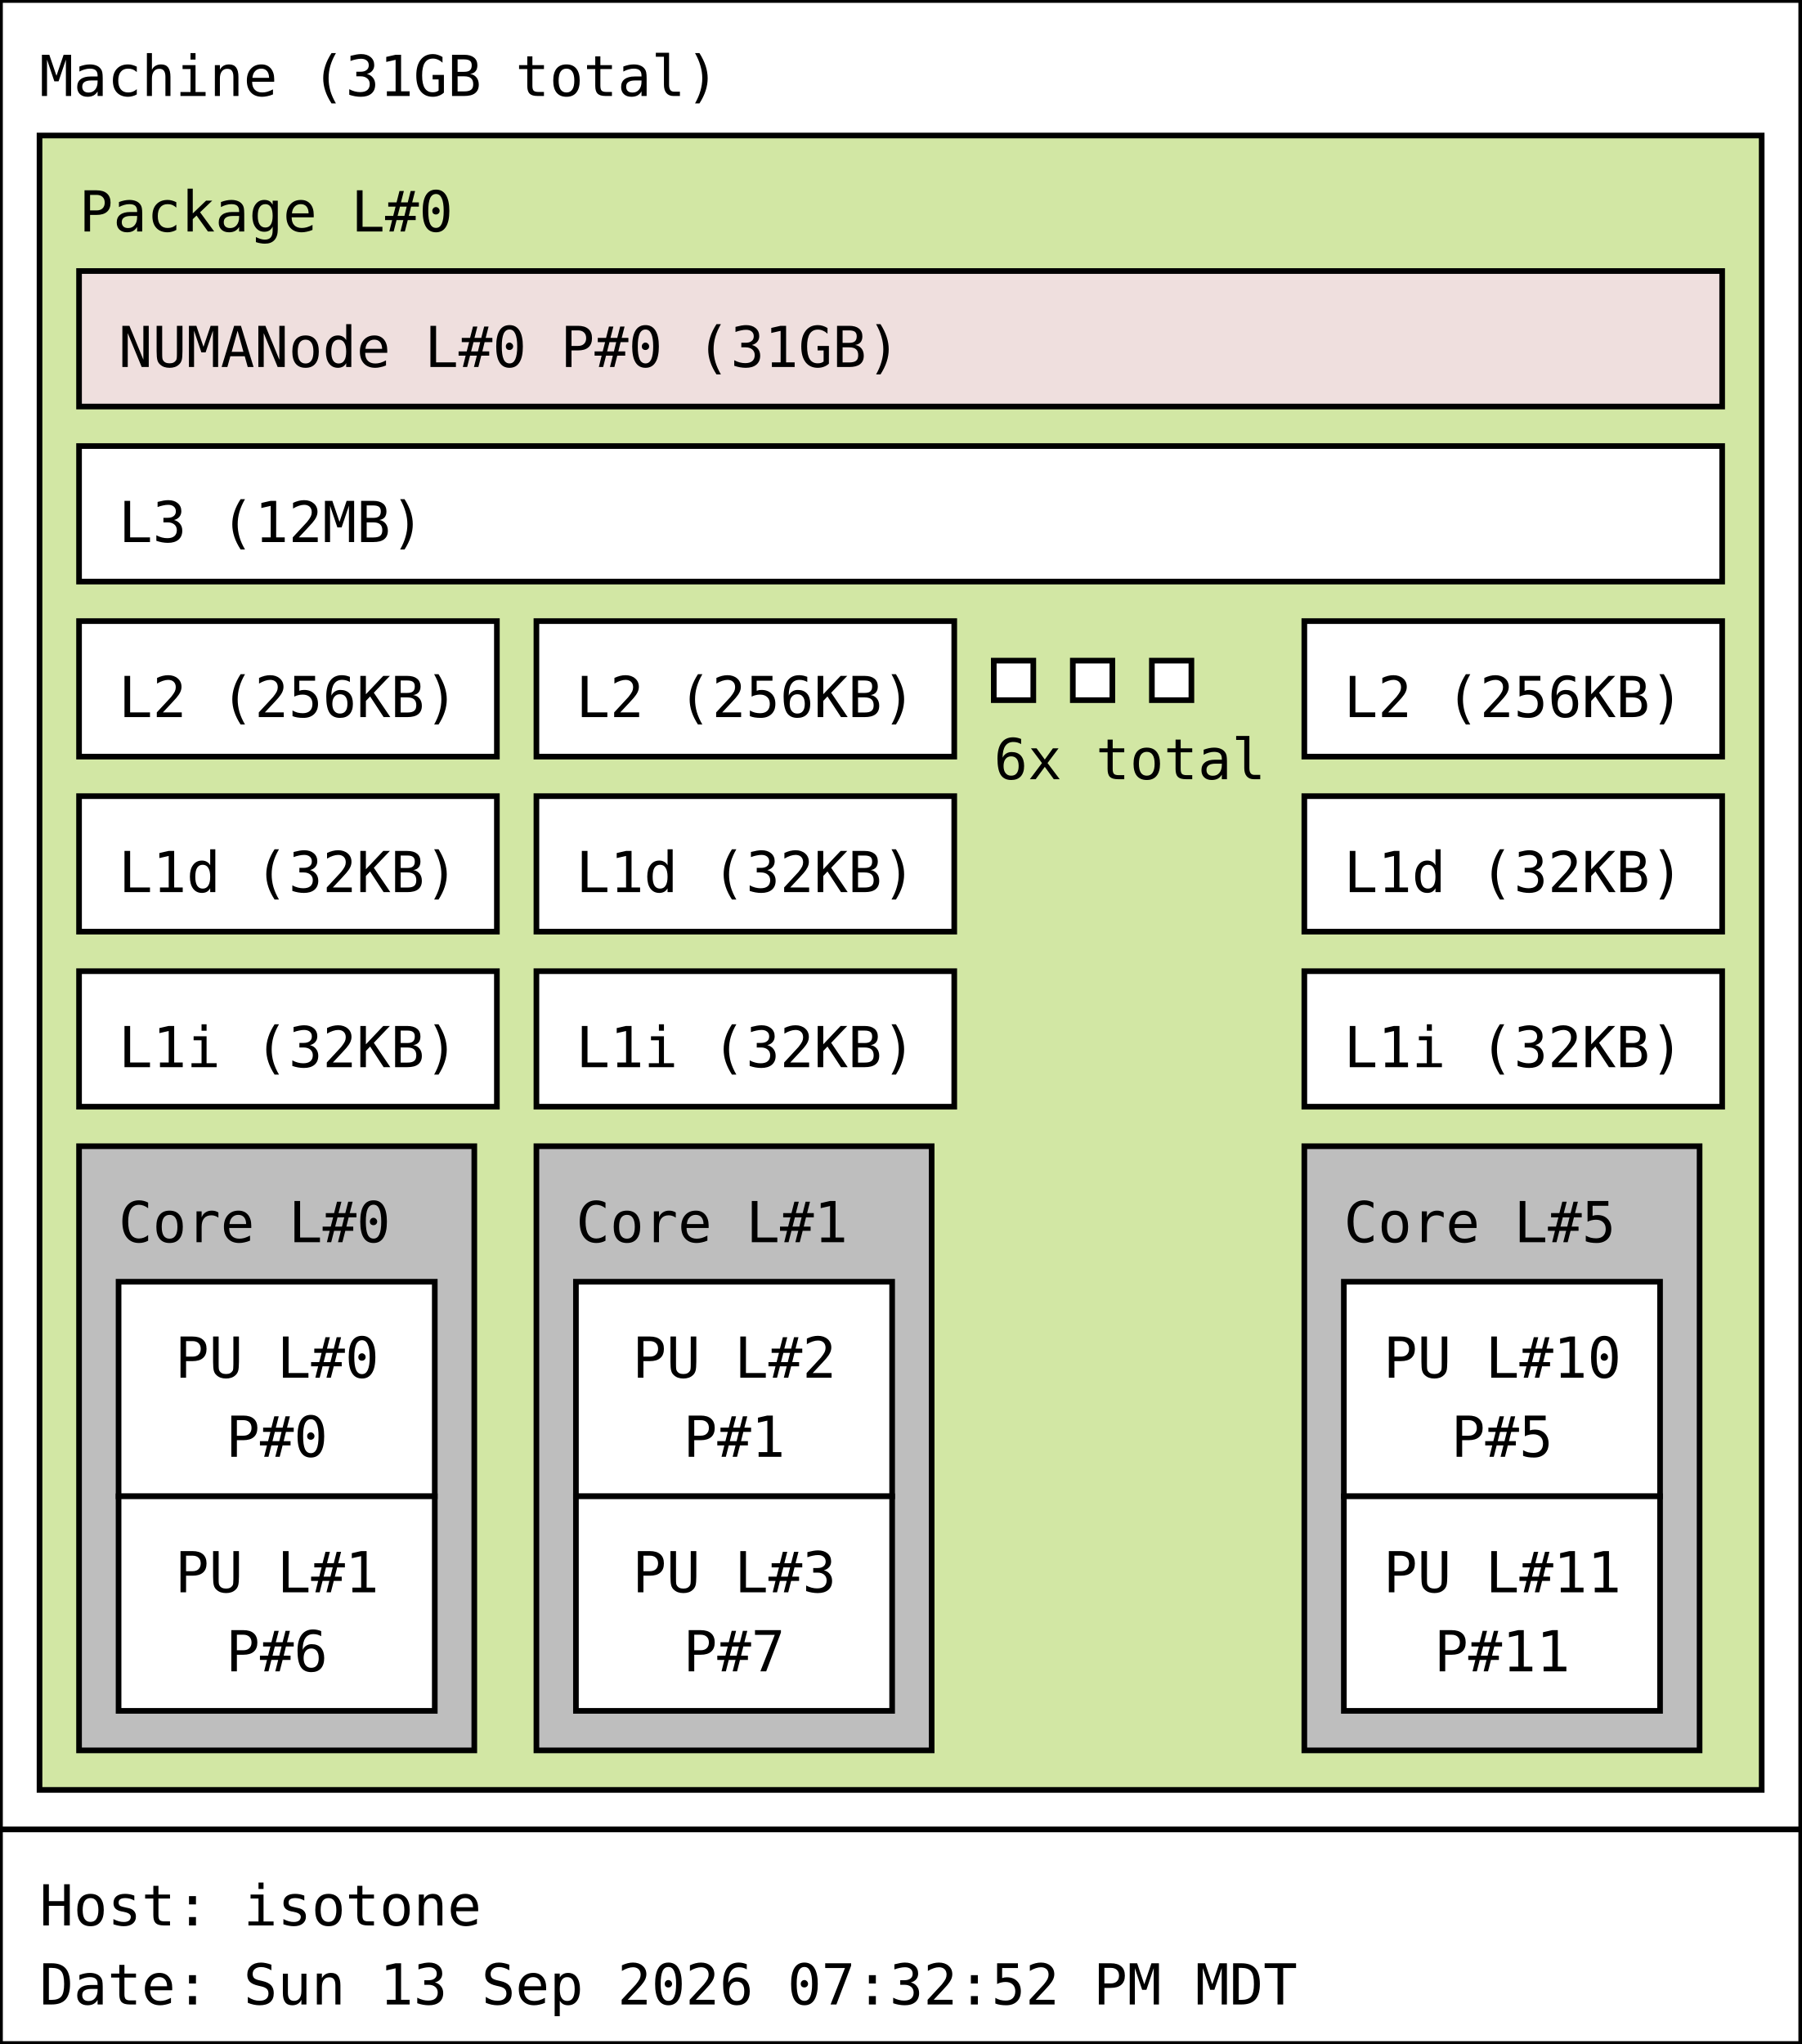
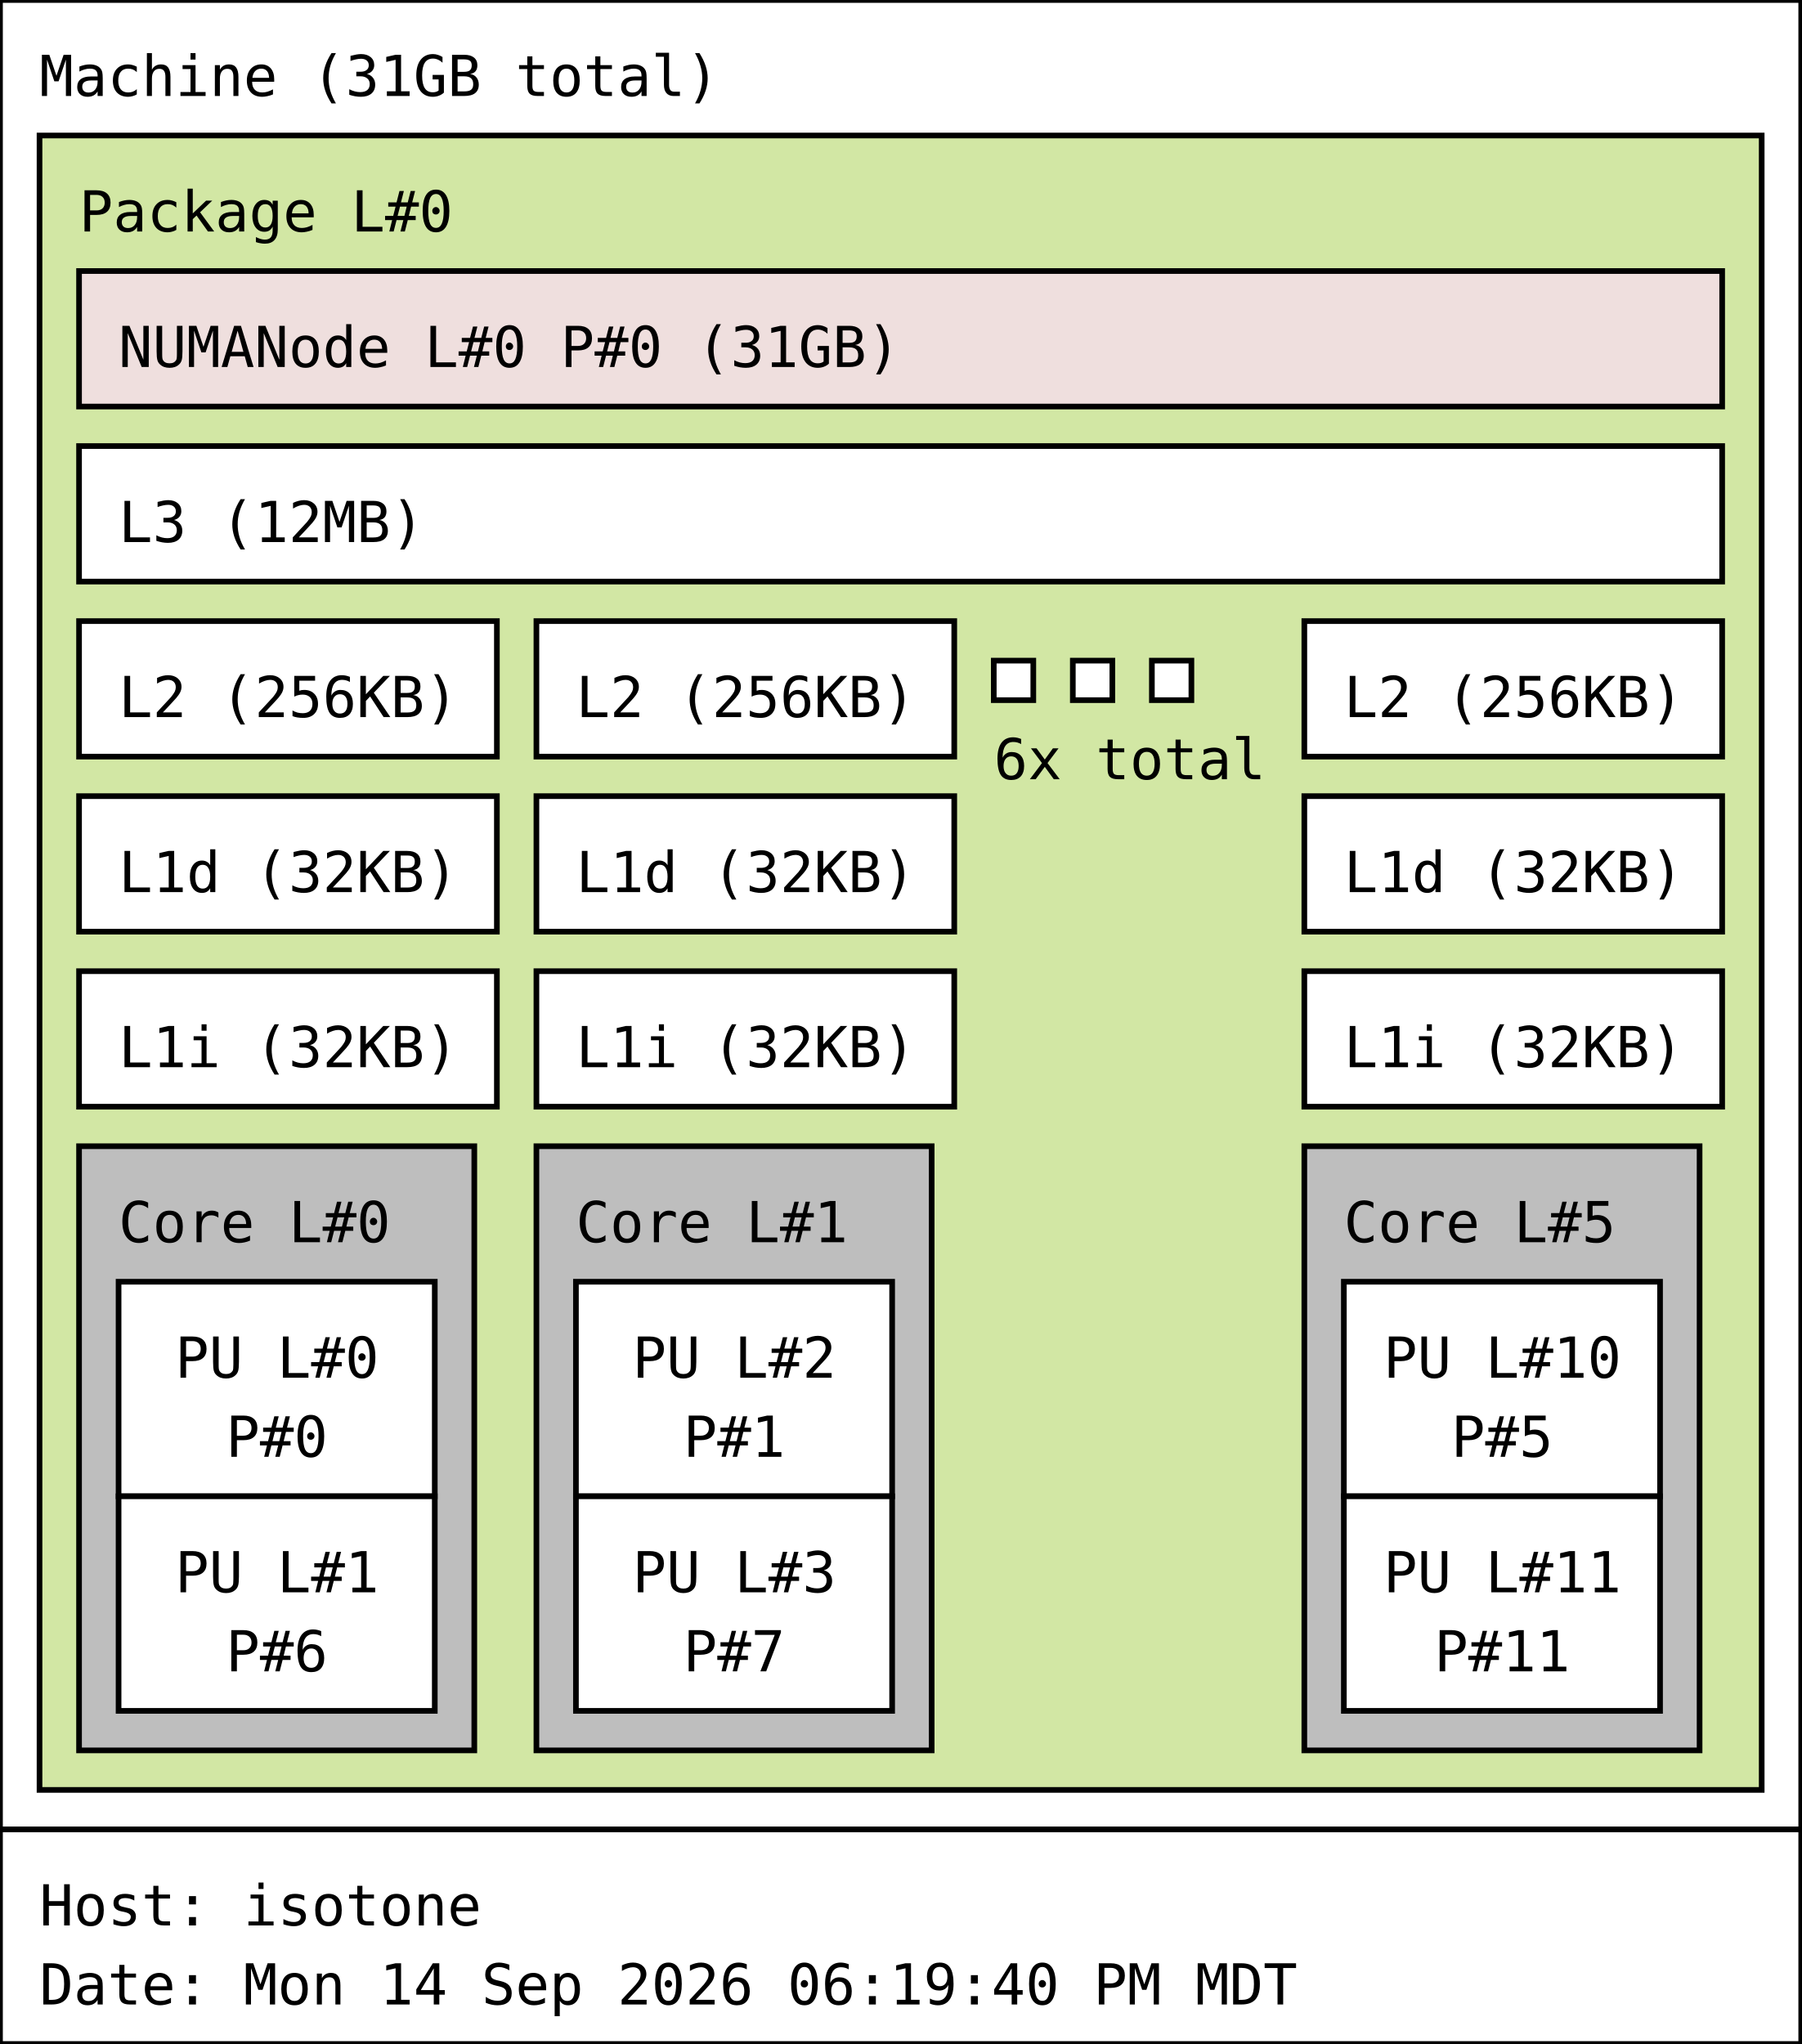
<svg xmlns="http://www.w3.org/2000/svg" width="319px" height="362px" viewBox="0 0 319px 362px" version="1.1">
  <rect id="Machine_0_rect" class="Machine" x="0" y="0" width="319" height="324" fill="rgb(255,255,255)" stroke="rgb(0,0,0)" stroke-width="1" />
  <text id="Machine_0_text" class="Machine" font-family="Monospace" x="7" y="17" fill="rgb(0,0,0)" font-size="10px">Machine (31GB total)</text>
  <rect id="Package_0_rect" class="Package" x="7" y="24" width="305" height="293" fill="rgb(210,231,164)" stroke="rgb(0,0,0)" stroke-width="1" />
  <text id="Package_0_text" class="Package" font-family="Monospace" x="14" y="41" fill="rgb(0,0,0)" font-size="10px">Package L#0</text>
  <rect id="L3_0_rect" class="L3" x="14" y="79" width="291" height="24" fill="rgb(255,255,255)" stroke="rgb(0,0,0)" stroke-width="1" />
  <text id="L3_0_text" class="L3" font-family="Monospace" x="21" y="96" fill="rgb(0,0,0)" font-size="10px">L3 (12MB)</text>
  <rect id="L2_0_rect" class="L2" x="14" y="110" width="74" height="24" fill="rgb(255,255,255)" stroke="rgb(0,0,0)" stroke-width="1" />
  <text id="L2_0_text" class="L2" font-family="Monospace" x="21" y="127" fill="rgb(0,0,0)" font-size="10px">L2 (256KB)</text>
  <rect id="L1d_0_rect" class="L1d" x="14" y="141" width="74" height="24" fill="rgb(255,255,255)" stroke="rgb(0,0,0)" stroke-width="1" />
  <text id="L1d_0_text" class="L1d" font-family="Monospace" x="21" y="158" fill="rgb(0,0,0)" font-size="10px">L1d (32KB)</text>
  <rect id="L1i_0_rect" class="L1i" x="14" y="172" width="74" height="24" fill="rgb(255,255,255)" stroke="rgb(0,0,0)" stroke-width="1" />
  <text id="L1i_0_text" class="L1i" font-family="Monospace" x="21" y="189" fill="rgb(0,0,0)" font-size="10px">L1i (32KB)</text>
  <rect id="Core_0_rect" class="Core" x="14" y="203" width="70" height="107" fill="rgb(190,190,190)" stroke="rgb(0,0,0)" stroke-width="1" />
  <text id="Core_0_text" class="Core" font-family="Monospace" x="21" y="220" fill="rgb(0,0,0)" font-size="10px">Core L#0</text>
  <rect id="PU_0_rect" class="PU" x="21" y="227" width="56" height="38" fill="rgb(255,255,255)" stroke="rgb(0,0,0)" stroke-width="1" />
  <text id="PU_0_text" class="PU" font-family="Monospace" x="31" y="244" fill="rgb(0,0,0)" font-size="10px">PU L#0</text>
  <text id="PU_0_text_1" class="PU" font-family="Monospace" x="40" y="258" fill="rgb(0,0,0)" font-size="10px">P#0</text>
  <rect id="PU_1_rect" class="PU" x="21" y="265" width="56" height="38" fill="rgb(255,255,255)" stroke="rgb(0,0,0)" stroke-width="1" />
  <text id="PU_1_text" class="PU" font-family="Monospace" x="31" y="282" fill="rgb(0,0,0)" font-size="10px">PU L#1</text>
  <text id="PU_1_text_1" class="PU" font-family="Monospace" x="40" y="296" fill="rgb(0,0,0)" font-size="10px">P#6</text>
  <rect id="L2_1_rect" class="L2" x="95" y="110" width="74" height="24" fill="rgb(255,255,255)" stroke="rgb(0,0,0)" stroke-width="1" />
  <text id="L2_1_text" class="L2" font-family="Monospace" x="102" y="127" fill="rgb(0,0,0)" font-size="10px">L2 (256KB)</text>
  <rect id="L1d_1_rect" class="L1d" x="95" y="141" width="74" height="24" fill="rgb(255,255,255)" stroke="rgb(0,0,0)" stroke-width="1" />
  <text id="L1d_1_text" class="L1d" font-family="Monospace" x="102" y="158" fill="rgb(0,0,0)" font-size="10px">L1d (32KB)</text>
  <rect id="L1i_1_rect" class="L1i" x="95" y="172" width="74" height="24" fill="rgb(255,255,255)" stroke="rgb(0,0,0)" stroke-width="1" />
  <text id="L1i_1_text" class="L1i" font-family="Monospace" x="102" y="189" fill="rgb(0,0,0)" font-size="10px">L1i (32KB)</text>
  <rect id="Core_1_rect" class="Core" x="95" y="203" width="70" height="107" fill="rgb(190,190,190)" stroke="rgb(0,0,0)" stroke-width="1" />
  <text id="Core_1_text" class="Core" font-family="Monospace" x="102" y="220" fill="rgb(0,0,0)" font-size="10px">Core L#1</text>
  <rect id="PU_2_rect" class="PU" x="102" y="227" width="56" height="38" fill="rgb(255,255,255)" stroke="rgb(0,0,0)" stroke-width="1" />
  <text id="PU_2_text" class="PU" font-family="Monospace" x="112" y="244" fill="rgb(0,0,0)" font-size="10px">PU L#2</text>
  <text id="PU_2_text_1" class="PU" font-family="Monospace" x="121" y="258" fill="rgb(0,0,0)" font-size="10px">P#1</text>
  <rect id="PU_3_rect" class="PU" x="102" y="265" width="56" height="38" fill="rgb(255,255,255)" stroke="rgb(0,0,0)" stroke-width="1" />
  <text id="PU_3_text" class="PU" font-family="Monospace" x="112" y="282" fill="rgb(0,0,0)" font-size="10px">PU L#3</text>
  <text id="PU_3_text_1" class="PU" font-family="Monospace" x="121" y="296" fill="rgb(0,0,0)" font-size="10px">P#7</text>
  <rect id="L2_2_rect" class="L2" x="176" y="117" width="7" height="7" fill="rgb(255,255,255)" stroke="rgb(0,0,0)" stroke-width="1" />
  <rect id="L2_2_rect" class="L2" x="190" y="117" width="7" height="7" fill="rgb(255,255,255)" stroke="rgb(0,0,0)" stroke-width="1" />
  <rect id="L2_2_rect" class="L2" x="204" y="117" width="7" height="7" fill="rgb(255,255,255)" stroke="rgb(0,0,0)" stroke-width="1" />
  <text id="L2_2_text" class="L2" font-family="Monospace" x="176" y="138" fill="rgb(0,0,0)" font-size="10px">6x total</text>
  <rect id="L2_5_rect" class="L2" x="231" y="110" width="74" height="24" fill="rgb(255,255,255)" stroke="rgb(0,0,0)" stroke-width="1" />
  <text id="L2_5_text" class="L2" font-family="Monospace" x="238" y="127" fill="rgb(0,0,0)" font-size="10px">L2 (256KB)</text>
  <rect id="L1d_5_rect" class="L1d" x="231" y="141" width="74" height="24" fill="rgb(255,255,255)" stroke="rgb(0,0,0)" stroke-width="1" />
  <text id="L1d_5_text" class="L1d" font-family="Monospace" x="238" y="158" fill="rgb(0,0,0)" font-size="10px">L1d (32KB)</text>
  <rect id="L1i_5_rect" class="L1i" x="231" y="172" width="74" height="24" fill="rgb(255,255,255)" stroke="rgb(0,0,0)" stroke-width="1" />
  <text id="L1i_5_text" class="L1i" font-family="Monospace" x="238" y="189" fill="rgb(0,0,0)" font-size="10px">L1i (32KB)</text>
  <rect id="Core_5_rect" class="Core" x="231" y="203" width="70" height="107" fill="rgb(190,190,190)" stroke="rgb(0,0,0)" stroke-width="1" />
  <text id="Core_5_text" class="Core" font-family="Monospace" x="238" y="220" fill="rgb(0,0,0)" font-size="10px">Core L#5</text>
  <rect id="PU_10_rect" class="PU" x="238" y="227" width="56" height="38" fill="rgb(255,255,255)" stroke="rgb(0,0,0)" stroke-width="1" />
  <text id="PU_10_text" class="PU" font-family="Monospace" x="245" y="244" fill="rgb(0,0,0)" font-size="10px">PU L#10</text>
  <text id="PU_10_text_1" class="PU" font-family="Monospace" x="257" y="258" fill="rgb(0,0,0)" font-size="10px">P#5</text>
  <rect id="PU_11_rect" class="PU" x="238" y="265" width="56" height="38" fill="rgb(255,255,255)" stroke="rgb(0,0,0)" stroke-width="1" />
  <text id="PU_11_text" class="PU" font-family="Monospace" x="245" y="282" fill="rgb(0,0,0)" font-size="10px">PU L#11</text>
  <text id="PU_11_text_1" class="PU" font-family="Monospace" x="254" y="296" fill="rgb(0,0,0)" font-size="10px">P#11</text>
  <rect id="NUMANode_0_rect" class="NUMANode" x="14" y="48" width="291" height="24" fill="rgb(239,223,222)" stroke="rgb(0,0,0)" stroke-width="1" />
  <text id="NUMANode_0_text" class="NUMANode" font-family="Monospace" x="21" y="65" fill="rgb(0,0,0)" font-size="10px">NUMANode L#0 P#0 (31GB)</text>
  <rect id="anon_rect" x="0" y="324" width="319" height="38" fill="rgb(255,255,255)" stroke="rgb(0,0,0)" stroke-width="1" />
  <text id="anon_text" font-family="Monospace" x="7" y="341" fill="rgb(0,0,0)" font-size="10px">Host: isotone</text>
-   <text id="anon_text_1" font-family="Monospace" x="7" y="355" fill="rgb(0,0,0)" font-size="10px">Date: Sun 13 Sep 2026 07:32:52 PM MDT</text>
+   <text id="anon_text_1" font-family="Monospace" x="7" y="355" fill="rgb(0,0,0)" font-size="10px">Date: Mon 14 Sep 2026 06:19:40 PM MDT</text>
</svg>
